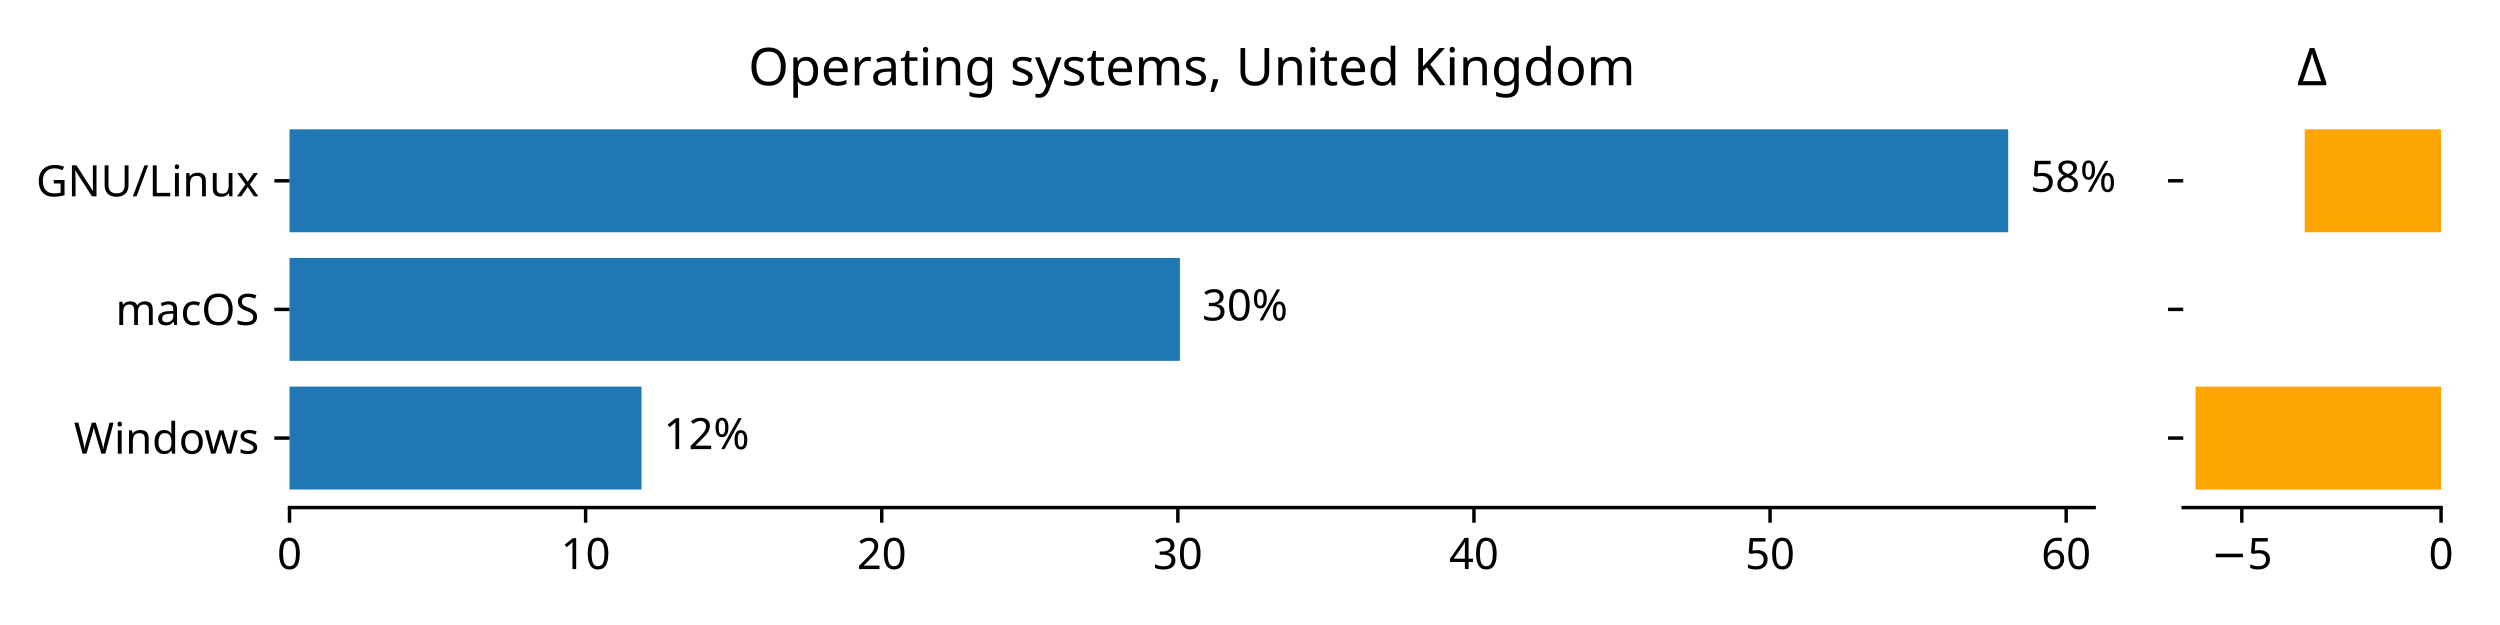
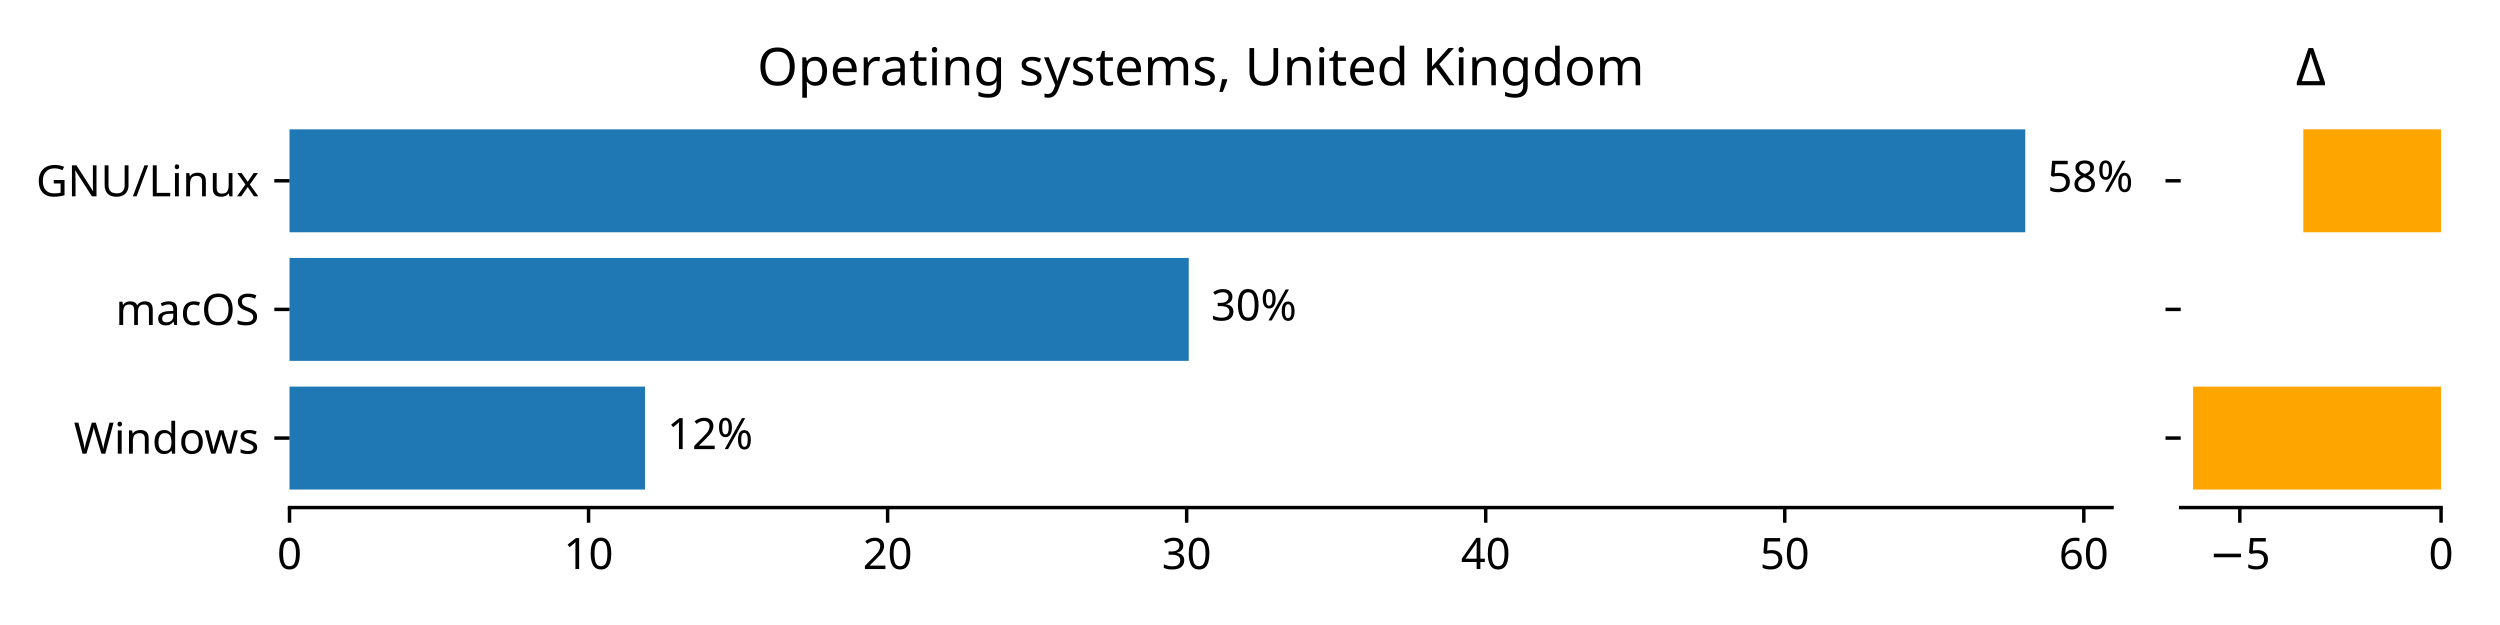
<svg xmlns="http://www.w3.org/2000/svg" xmlns:xlink="http://www.w3.org/1999/xlink" width="576pt" height="144pt" viewBox="0 0 576 144" version="1.1">
  <defs>
    <style type="text/css">*{stroke-linejoin: round; stroke-linecap: butt}</style>
  </defs>
  <g id="figure_1">
    <g id="patch_1">
      <path d="M 0 144  L 576 144  L 576 0  L 0 0  z " style="fill: #ffffff" />
    </g>
    <g id="axes_1">
      <g id="patch_2">
-         <path d="M 66.705 116.942  L 482.488 116.942  L 482.488 25.642  L 66.705 25.642  z " style="fill: #ffffff" />
+         <path d="M 66.705 116.942  L 486.615 116.942  L 486.615 25.642  L 66.705 25.642  z " style="fill: #ffffff" />
      </g>
      <g id="patch_3">
-         <path d="M 66.705 112.792  L 147.81 112.792  L 147.81 89.078  L 66.705 89.078  z " clip-path="url(#pb2eca3e60c)" style="fill: #1f77b4" />
+         <path d="M 66.705 112.792  L 148.615 112.792  L 148.615 89.078  L 66.705 89.078  z " clip-path="url(#pd035cbf466)" style="fill: #1f77b4" />
      </g>
      <g id="patch_4">
-         <path d="M 66.705 83.149  L 271.853 83.149  L 271.853 59.435  L 66.705 59.435  z " clip-path="url(#pb2eca3e60c)" style="fill: #1f77b4" />
+         <path d="M 66.705 83.149  L 273.889 83.149  L 273.889 59.435  L 66.705 59.435  z " clip-path="url(#pd035cbf466)" style="fill: #1f77b4" />
      </g>
      <g id="patch_5">
-         <path d="M 66.705 53.507  L 462.688 53.507  L 462.688 29.792  L 66.705 29.792  z " clip-path="url(#pb2eca3e60c)" style="fill: #1f77b4" />
+         <path d="M 66.705 53.507  L 466.619 53.507  L 466.619 29.792  L 66.705 29.792  z " clip-path="url(#pd035cbf466)" style="fill: #1f77b4" />
      </g>
      <g id="matplotlib.axis_1">
        <g id="xtick_1">
          <g id="line2d_1">
            <defs>
              <path id="m4c99cd72f3" d="M 0 0  L 0 3.5  " style="stroke: #000000; stroke-width: 0.8" />
            </defs>
            <g>
              <use xlink:href="#m4c99cd72f3" x="66.705" y="116.942" style="stroke: #000000; stroke-width: 0.8" />
            </g>
          </g>
          <g id="text_1">
            <text style="font: 10px 'sans-serif'; text-anchor: middle" x="66.705" y="131.116" transform="rotate(-0, 66.70469, 131.1156)">0</text>
          </g>
        </g>
        <g id="xtick_2">
          <g id="line2d_2">
            <g>
-               <use xlink:href="#m4c99cd72f3" x="134.928" y="116.942" style="stroke: #000000; stroke-width: 0.8" />
+               <use xlink:href="#m4c99cd72f3" x="135.606" y="116.942" style="stroke: #000000; stroke-width: 0.8" />
            </g>
          </g>
          <g id="text_2">
-             <text style="font: 10px 'sans-serif'; text-anchor: middle" x="134.928" y="131.116" transform="rotate(-0, 134.9284, 131.1156)">10</text>
+             <text style="font: 10px 'sans-serif'; text-anchor: middle" x="135.606" y="131.116" transform="rotate(-0, 135.6056, 131.1156)">10</text>
          </g>
        </g>
        <g id="xtick_3">
          <g id="line2d_3">
            <g>
-               <use xlink:href="#m4c99cd72f3" x="203.152" y="116.942" style="stroke: #000000; stroke-width: 0.8" />
+               <use xlink:href="#m4c99cd72f3" x="204.507" y="116.942" style="stroke: #000000; stroke-width: 0.8" />
            </g>
          </g>
          <g id="text_3">
-             <text style="font: 10px 'sans-serif'; text-anchor: middle" x="203.152" y="131.116" transform="rotate(-0, 203.1521, 131.1156)">20</text>
+             <text style="font: 10px 'sans-serif'; text-anchor: middle" x="204.507" y="131.116" transform="rotate(-0, 204.5066, 131.1156)">20</text>
          </g>
        </g>
        <g id="xtick_4">
          <g id="line2d_4">
            <g>
-               <use xlink:href="#m4c99cd72f3" x="271.376" y="116.942" style="stroke: #000000; stroke-width: 0.8" />
+               <use xlink:href="#m4c99cd72f3" x="273.407" y="116.942" style="stroke: #000000; stroke-width: 0.8" />
            </g>
          </g>
          <g id="text_4">
-             <text style="font: 10px 'sans-serif'; text-anchor: middle" x="271.376" y="131.116" transform="rotate(-0, 271.3758, 131.1156)">30</text>
+             <text style="font: 10px 'sans-serif'; text-anchor: middle" x="273.407" y="131.116" transform="rotate(-0, 273.4075, 131.1156)">30</text>
          </g>
        </g>
        <g id="xtick_5">
          <g id="line2d_5">
            <g>
-               <use xlink:href="#m4c99cd72f3" x="339.6" y="116.942" style="stroke: #000000; stroke-width: 0.8" />
+               <use xlink:href="#m4c99cd72f3" x="342.308" y="116.942" style="stroke: #000000; stroke-width: 0.8" />
            </g>
          </g>
          <g id="text_5">
-             <text style="font: 10px 'sans-serif'; text-anchor: middle" x="339.6" y="131.116" transform="rotate(-0, 339.5995, 131.1156)">40</text>
+             <text style="font: 10px 'sans-serif'; text-anchor: middle" x="342.308" y="131.116" transform="rotate(-0, 342.3084, 131.1156)">40</text>
          </g>
        </g>
        <g id="xtick_6">
          <g id="line2d_6">
            <g>
-               <use xlink:href="#m4c99cd72f3" x="407.823" y="116.942" style="stroke: #000000; stroke-width: 0.8" />
+               <use xlink:href="#m4c99cd72f3" x="411.209" y="116.942" style="stroke: #000000; stroke-width: 0.8" />
            </g>
          </g>
          <g id="text_6">
-             <text style="font: 10px 'sans-serif'; text-anchor: middle" x="407.823" y="131.116" transform="rotate(-0, 407.8232, 131.1156)">50</text>
+             <text style="font: 10px 'sans-serif'; text-anchor: middle" x="411.209" y="131.116" transform="rotate(-0, 411.2094, 131.1156)">50</text>
          </g>
        </g>
        <g id="xtick_7">
          <g id="line2d_7">
            <g>
-               <use xlink:href="#m4c99cd72f3" x="476.047" y="116.942" style="stroke: #000000; stroke-width: 0.8" />
+               <use xlink:href="#m4c99cd72f3" x="480.11" y="116.942" style="stroke: #000000; stroke-width: 0.8" />
            </g>
          </g>
          <g id="text_7">
-             <text style="font: 10px 'sans-serif'; text-anchor: middle" x="476.047" y="131.116" transform="rotate(-0, 476.047, 131.1156)">60</text>
+             <text style="font: 10px 'sans-serif'; text-anchor: middle" x="480.11" y="131.116" transform="rotate(-0, 480.1103, 131.1156)">60</text>
          </g>
        </g>
      </g>
      <g id="matplotlib.axis_2">
        <g id="ytick_1">
          <g id="line2d_8">
            <defs>
              <path id="m8e343aef83" d="M 0 0  L -3.5 0  " style="stroke: #000000; stroke-width: 0.8" />
            </defs>
            <g>
              <use xlink:href="#m8e343aef83" x="66.705" y="100.935" style="stroke: #000000; stroke-width: 0.8" />
            </g>
          </g>
          <g id="text_8">
            <text style="font: 10px 'sans-serif'; text-anchor: end" x="59.705" y="104.522" transform="rotate(-0, 59.70469, 104.5218)">Windows</text>
          </g>
        </g>
        <g id="ytick_2">
          <g id="line2d_9">
            <g>
              <use xlink:href="#m8e343aef83" x="66.705" y="71.292" style="stroke: #000000; stroke-width: 0.8" />
            </g>
          </g>
          <g id="text_9">
            <text style="font: 10px 'sans-serif'; text-anchor: end" x="59.705" y="74.879" transform="rotate(-0, 59.70469, 74.87906)">macOS</text>
          </g>
        </g>
        <g id="ytick_3">
          <g id="line2d_10">
            <g>
              <use xlink:href="#m8e343aef83" x="66.705" y="41.65" style="stroke: #000000; stroke-width: 0.8" />
            </g>
          </g>
          <g id="text_10">
            <text style="font: 10px 'sans-serif'; text-anchor: end" x="59.705" y="45.236" transform="rotate(-0, 59.70469, 45.23631)">GNU/Linux</text>
          </g>
        </g>
      </g>
      <g id="patch_6">
-         <path d="M 66.705 116.942  L 482.488 116.942  " style="fill: none; stroke: #000000; stroke-width: 0.8; stroke-linejoin: miter; stroke-linecap: square" />
+         <path d="M 66.705 116.942  L 486.615 116.942  " style="fill: none; stroke: #000000; stroke-width: 0.8; stroke-linejoin: miter; stroke-linecap: square" />
      </g>
      <g id="text_11">
-         <text style="font: 10px 'sans-serif'; text-anchor: middle" x="162.81" y="103.48" transform="rotate(-0, 162.8098, 103.4796)">12%</text>
+         <text style="font: 10px 'sans-serif'; text-anchor: middle" x="163.615" y="103.48" transform="rotate(-0, 163.6149, 103.4796)">12%</text>
      </g>
      <g id="text_12">
-         <text style="font: 10px 'sans-serif'; text-anchor: middle" x="286.853" y="73.837" transform="rotate(-0, 286.8529, 73.83688)">30%</text>
+         <text style="font: 10px 'sans-serif'; text-anchor: middle" x="288.889" y="73.837" transform="rotate(-0, 288.8893, 73.83688)">30%</text>
      </g>
      <g id="text_13">
-         <text style="font: 10px 'sans-serif'; text-anchor: middle" x="477.688" y="44.194" transform="rotate(-0, 477.6885, 44.19412)">58%</text>
+         <text style="font: 10px 'sans-serif'; text-anchor: middle" x="481.619" y="44.194" transform="rotate(-0, 481.6192, 44.19412)">58%</text>
      </g>
      <g id="text_14">
-         <text style="font: 12px 'sans-serif'; text-anchor: middle" x="274.596" y="19.642" transform="rotate(-0, 274.5962, 19.6425)">Operating systems, United Kingdom</text>
+         <text style="font: 12px 'sans-serif'; text-anchor: middle" x="276.66" y="19.642" transform="rotate(-0, 276.6598, 19.6425)">Operating systems, United Kingdom</text>
      </g>
    </g>
    <g id="axes_2">
      <g id="patch_7">
-         <path d="M 503.022 116.942  L 562.42 116.942  L 562.42 25.642  L 503.022 25.642  z " style="fill: #ffffff" />
+         <path d="M 502.432 116.942  L 562.42 116.942  L 562.42 25.642  L 502.432 25.642  z " style="fill: #ffffff" />
      </g>
      <g id="patch_8">
-         <path d="M 562.42 112.792  L 505.85 112.792  L 505.85 89.078  L 562.42 89.078  z " clip-path="url(#p01f9256a2d)" style="fill: #ffa500" />
+         <path d="M 562.42 112.792  L 505.289 112.792  L 505.289 89.078  L 562.42 89.078  z " clip-path="url(#p823fd4acc4)" style="fill: #ffa500" />
      </g>
      <g id="patch_9">
-         <path d="M 0 0  z " clip-path="url(#p01f9256a2d)" style="fill: #ffa500" />
+         <path d="M 0 0  z " clip-path="url(#p823fd4acc4)" style="fill: #ffa500" />
      </g>
      <g id="patch_10">
-         <path d="M 562.42 53.507  L 531.003 53.507  L 531.003 29.792  L 562.42 29.792  z " clip-path="url(#p01f9256a2d)" style="fill: #ffa500" />
+         <path d="M 562.42 53.507  L 530.691 53.507  L 530.691 29.792  L 562.42 29.792  z " clip-path="url(#p823fd4acc4)" style="fill: #ffa500" />
      </g>
      <g id="matplotlib.axis_3">
        <g id="xtick_8">
          <g id="line2d_11">
            <g>
-               <use xlink:href="#m4c99cd72f3" x="516.508" y="116.942" style="stroke: #000000; stroke-width: 0.8" />
+               <use xlink:href="#m4c99cd72f3" x="516.052" y="116.942" style="stroke: #000000; stroke-width: 0.8" />
            </g>
          </g>
          <g id="text_15">
-             <text style="font: 10px 'sans-serif'; text-anchor: middle" x="516.508" y="131.116" transform="rotate(-0, 516.508, 131.1156)">−5</text>
+             <text style="font: 10px 'sans-serif'; text-anchor: middle" x="516.052" y="131.116" transform="rotate(-0, 516.0523, 131.1156)">−5</text>
          </g>
        </g>
        <g id="xtick_9">
          <g id="line2d_12">
            <g>
              <use xlink:href="#m4c99cd72f3" x="562.42" y="116.942" style="stroke: #000000; stroke-width: 0.8" />
            </g>
          </g>
          <g id="text_16">
            <text style="font: 10px 'sans-serif'; text-anchor: middle" x="562.42" y="131.116" transform="rotate(-0, 562.4195, 131.1156)">0</text>
          </g>
        </g>
      </g>
      <g id="matplotlib.axis_4">
        <g id="ytick_4">
          <g id="line2d_13">
            <g>
-               <use xlink:href="#m8e343aef83" x="503.022" y="100.935" style="stroke: #000000; stroke-width: 0.8" />
+               <use xlink:href="#m8e343aef83" x="502.432" y="100.935" style="stroke: #000000; stroke-width: 0.8" />
            </g>
          </g>
        </g>
        <g id="ytick_5">
          <g id="line2d_14">
            <g>
-               <use xlink:href="#m8e343aef83" x="503.022" y="71.292" style="stroke: #000000; stroke-width: 0.8" />
+               <use xlink:href="#m8e343aef83" x="502.432" y="71.292" style="stroke: #000000; stroke-width: 0.8" />
            </g>
          </g>
        </g>
        <g id="ytick_6">
          <g id="line2d_15">
            <g>
-               <use xlink:href="#m8e343aef83" x="503.022" y="41.65" style="stroke: #000000; stroke-width: 0.8" />
+               <use xlink:href="#m8e343aef83" x="502.432" y="41.65" style="stroke: #000000; stroke-width: 0.8" />
            </g>
          </g>
        </g>
      </g>
      <g id="patch_11">
-         <path d="M 503.022 116.942  L 562.42 116.942  " style="fill: none; stroke: #000000; stroke-width: 0.8; stroke-linejoin: miter; stroke-linecap: square" />
+         <path d="M 502.432 116.942  L 562.42 116.942  " style="fill: none; stroke: #000000; stroke-width: 0.8; stroke-linejoin: miter; stroke-linecap: square" />
      </g>
      <g id="text_17">
-         <text style="font: 12px 'sans-serif'; text-anchor: middle" x="532.721" y="19.642" transform="rotate(-0, 532.7207, 19.6425)">Δ</text>
+         <text style="font: 12px 'sans-serif'; text-anchor: middle" x="532.426" y="19.642" transform="rotate(-0, 532.4259, 19.6425)">Δ</text>
      </g>
    </g>
  </g>
  <defs>
-     <clipPath id="pb2eca3e60c">
-       <rect x="66.705" y="25.642" width="415.783" height="91.3" />
+     <clipPath id="pd035cbf466">
+       <rect x="66.705" y="25.642" width="419.91" height="91.3" />
    </clipPath>
-     <clipPath id="p01f9256a2d">
-       <rect x="503.022" y="25.642" width="59.398" height="91.3" />
+     <clipPath id="p823fd4acc4">
+       <rect x="502.432" y="25.642" width="59.987" height="91.3" />
    </clipPath>
  </defs>
</svg>
